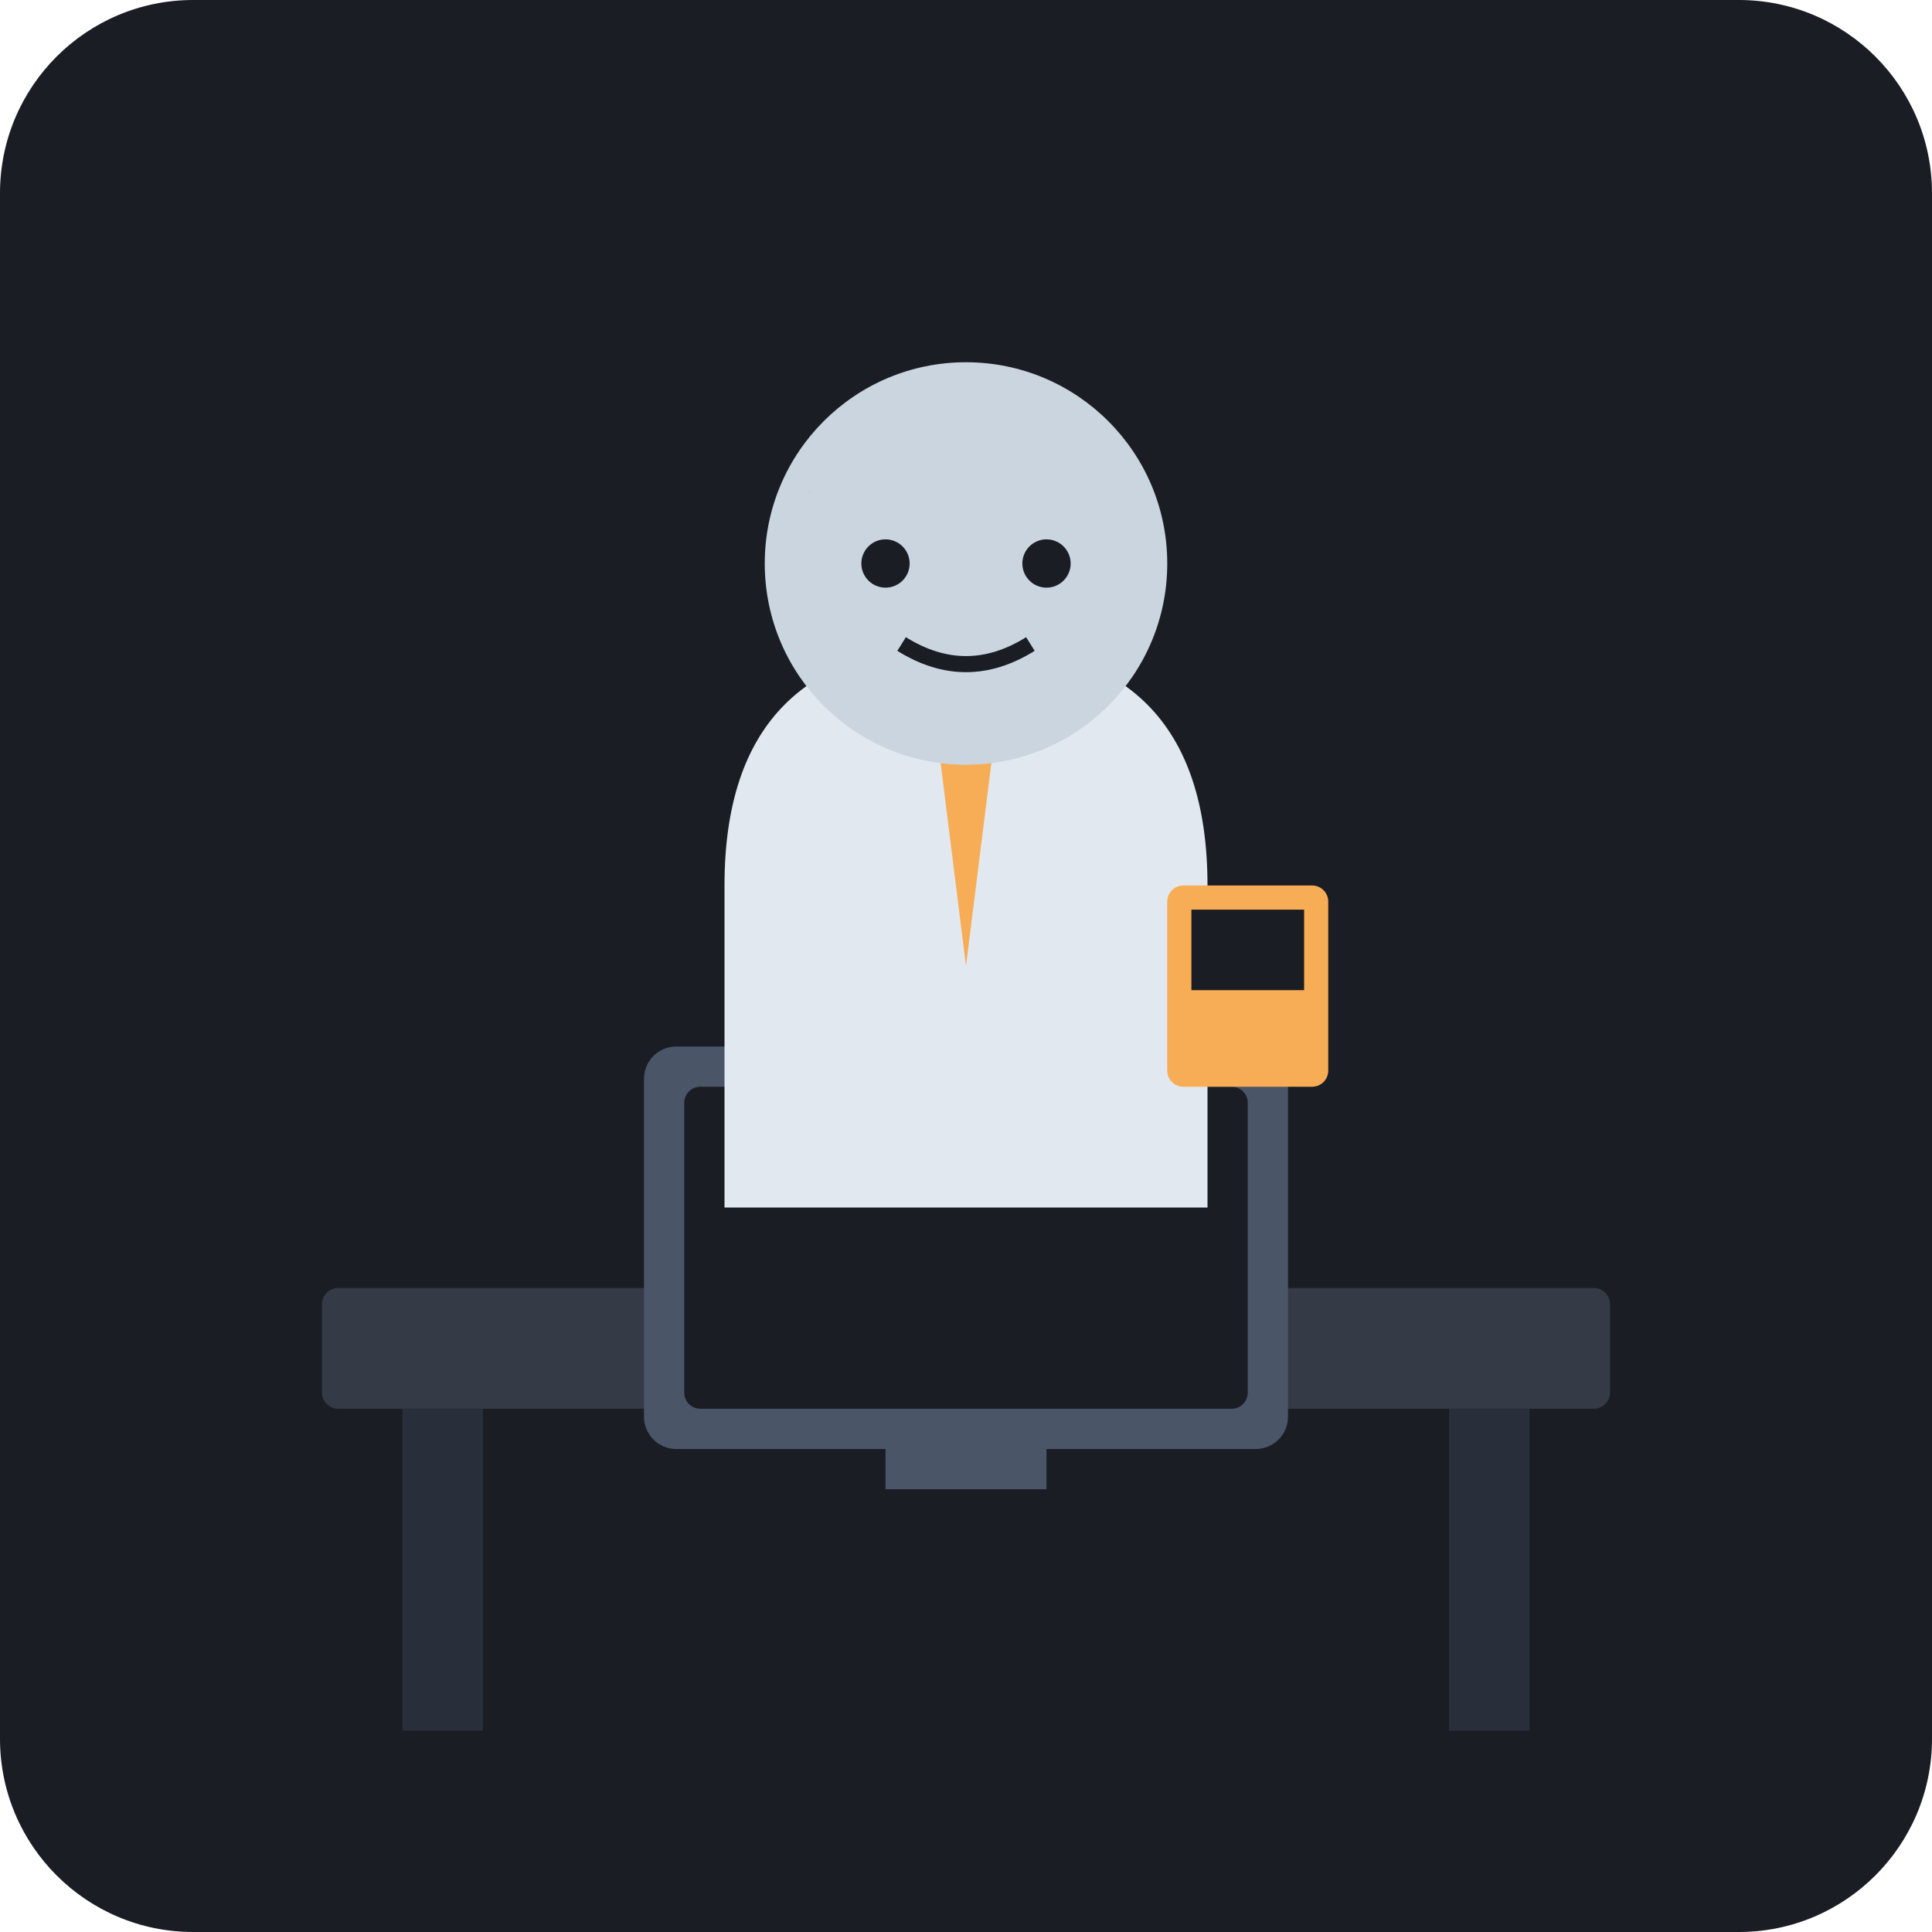
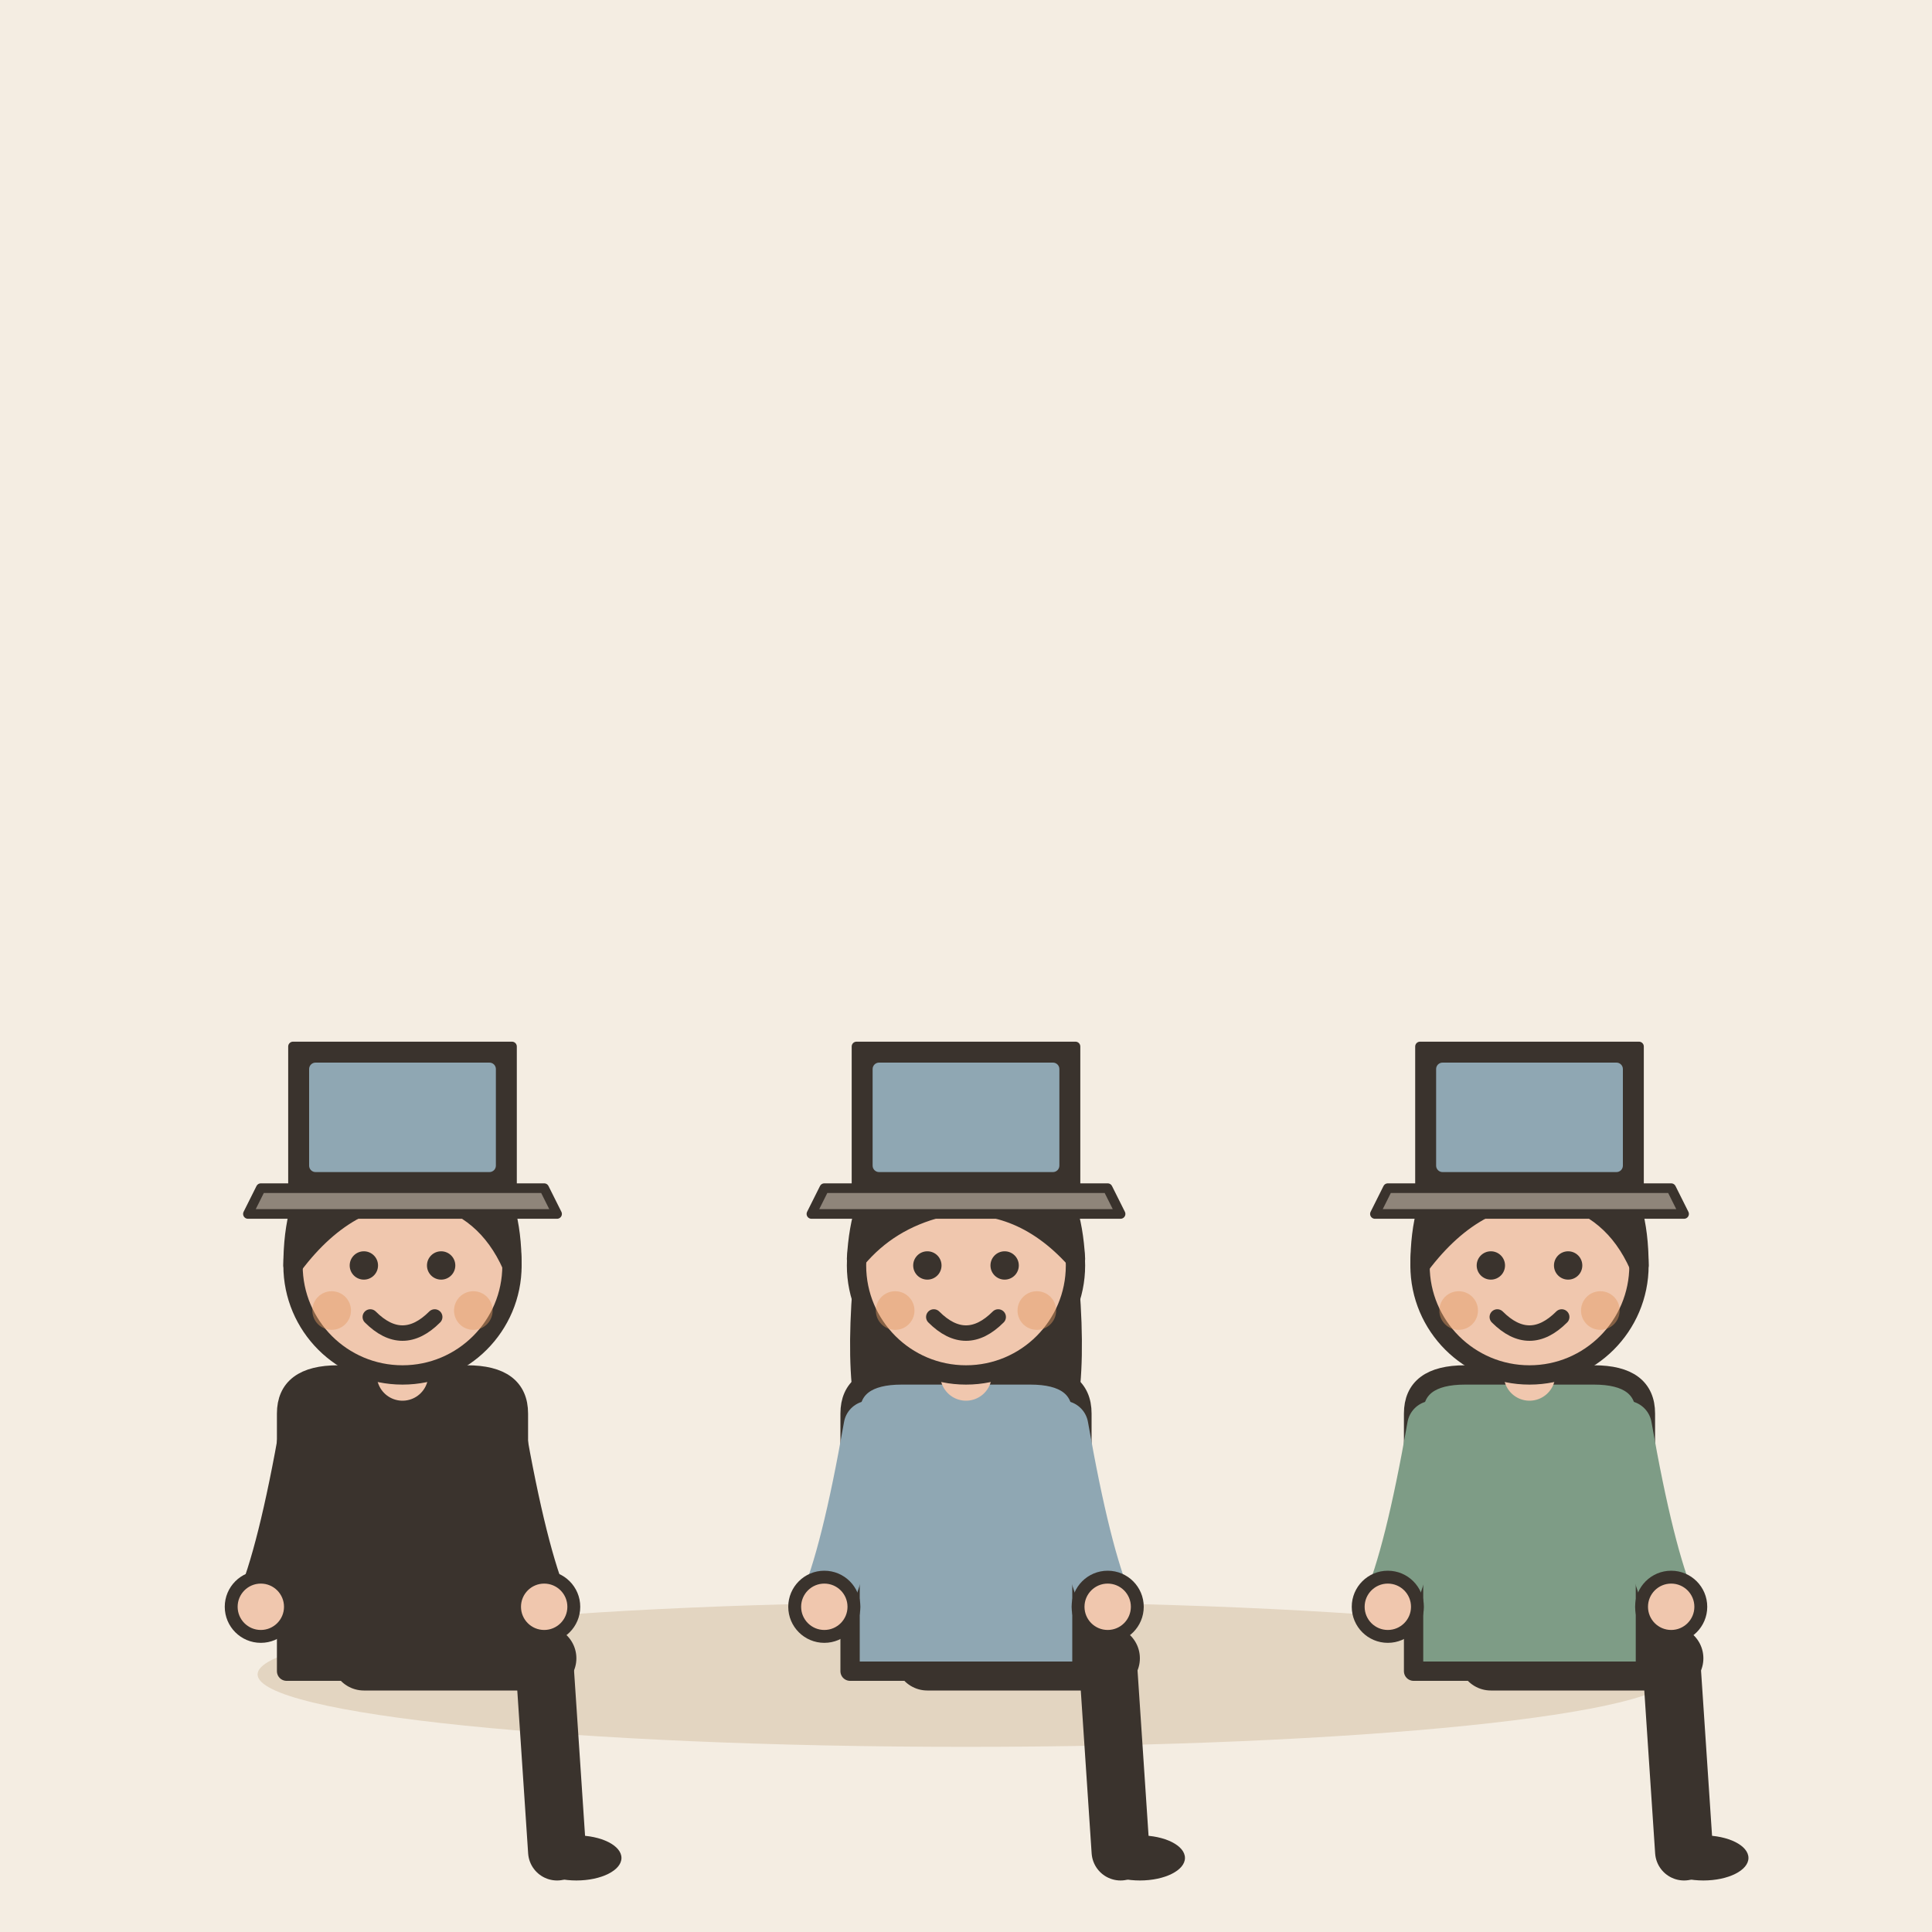
- <svg xmlns="http://www.w3.org/2000/svg" viewBox="0 0 240 240">
-   <rect width="240" height="240" rx="24" fill="#1A1D24" />
-   <rect x="40" y="160" width="160" height="15" rx="2" fill="#343A46" />
-   <rect x="50" y="175" width="10" height="40" fill="#282E3A" />
-   <rect x="180" y="175" width="10" height="40" fill="#282E3A" />
-   <rect x="80" y="130" width="80" height="50" rx="4" fill="#4A5568" />
-   <rect x="85" y="135" width="70" height="40" rx="2" fill="#1A1D24" />
-   <rect x="110" y="180" width="20" height="5" fill="#4A5568" />
-   <path d="M120 80 C 100 80, 90 90, 90 110 L 90 150 L 150 150 L 150 110 C 150 90, 140 80, 120 80 Z" fill="#E2E8F0" />
-   <polygon points="115,80 125,80 120,120" fill="#F6AD55" />
-   <circle cx="120" cy="70" r="25" fill="#CBD5E0" />
-   <path d="M100 65 C 100 45, 140 45, 140 65 C 140 55, 130 50, 120 50 C 110 50, 100 55, 100 65" fill="#4A5568" />
-   <circle cx="110" cy="70" r="3" fill="#1A1D24" />
-   <circle cx="130" cy="70" r="3" fill="#1A1D24" />
-   <path d="M112 80 Q 120 85 128 80" stroke="#1A1D24" stroke-width="2" fill="none" />
-   <rect x="145" y="110" width="20" height="25" rx="2" fill="#F6AD55" />
-   <rect x="148" y="113" width="14" height="10" fill="#1A1D24" />
+ <svg xmlns="http://www.w3.org/2000/svg" viewBox="0 0 240 240" data-style="editorial">
+   <rect width="240" height="240" fill="#F4EDE2" />
+   <ellipse cx="120" cy="208" rx="88" ry="9" fill="#E3D5C1" />
+   <g transform="translate(50 206) scale(0.8 0.8)">
+     <path d="M-6 0L22 0" stroke="#3A332D" stroke-width="10" stroke-linecap="round" fill="none" />
+     <path d="M22 0L24 30" stroke="#3A332D" stroke-width="9" stroke-linecap="round" fill="none" />
+     <ellipse cx="27" cy="31" rx="7" ry="3.5" fill="#3A332D" />
+     <g transform="translate(0 40)" />
+     <path d="M-18 -38Q-18 -44 -10 -44L10 -44Q18 -44 18 -38L18 2L-18 2Z" fill="#3A332D" stroke="#3A332D" stroke-width="3" stroke-linecap="round" stroke-linejoin="round" />
+     <path d="M-15 -36Q-18.5 -16 -22 -8" fill="none" stroke="#3A332D" stroke-width="8" stroke-linecap="round" stroke-linejoin="round" />
+     <circle cx="-22" cy="-8" r="4.6" fill="#F0C7AE" stroke="#3A332D" stroke-linecap="round" stroke-linejoin="round" stroke-width="2" />
+     <path d="M15 -36Q18.5 -16 22 -8" fill="none" stroke="#3A332D" stroke-width="8" stroke-linecap="round" stroke-linejoin="round" />
+     <circle cx="22" cy="-8" r="4.6" fill="#F0C7AE" stroke="#3A332D" stroke-linecap="round" stroke-linejoin="round" stroke-width="2" />
+     <path d="M0 -44L0 -48" stroke="#F0C7AE" stroke-width="8" stroke-linecap="round" fill="none" />
+     <g transform="translate(0 40)">
+       <circle cx="0" cy="-101" r="17" fill="#F0C7AE" stroke="#3A332D" stroke-width="3" stroke-linecap="round" stroke-linejoin="round" />
+       <path d="M-17 -101Q-17 -121 0 -121Q17 -121 17 -101Q13 -110 4 -112Q-8 -113 -17 -101Z" fill="#3A332D" stroke="#3A332D" stroke-width="3" stroke-linecap="round" stroke-linejoin="round" />
+       <circle cx="-6" cy="-101" r="2.2" fill="#3A332D" />
+       <circle cx="6" cy="-101" r="2.2" fill="#3A332D" />
+       <path d="M-5 -93Q0 -88 5 -93" fill="none" stroke="#3A332D" stroke-width="2.4" stroke-linecap="round" stroke-linejoin="round" />
+       <circle cx="-11" cy="-94" r="3" fill="#E39A62" opacity="0.45" />
+       <circle cx="11" cy="-94" r="3" fill="#E39A62" opacity="0.45" />
+     </g>
+   </g>
+   <g transform="translate(120 206) scale(0.8 0.8)">
+     <path d="M-6 0L22 0" stroke="#3A332D" stroke-width="10" stroke-linecap="round" fill="none" />
+     <path d="M22 0L24 30" stroke="#3A332D" stroke-width="9" stroke-linecap="round" fill="none" />
+     <ellipse cx="27" cy="31" rx="7" ry="3.5" fill="#3A332D" />
+     <g transform="translate(0 40)">
+       <path d="M-17 -104Q-20 -78 -14 -70L-6 -78L6 -78L14 -70Q20 -78 17 -104Z" fill="#3A332D" />
+     </g>
+     <path d="M-18 -38Q-18 -44 -10 -44L10 -44Q18 -44 18 -38L18 2L-18 2Z" fill="#8FA7B3" stroke="#3A332D" stroke-width="3" stroke-linecap="round" stroke-linejoin="round" />
+     <path d="M-15 -36Q-18.5 -16 -22 -8" fill="none" stroke="#8FA7B3" stroke-width="8" stroke-linecap="round" stroke-linejoin="round" />
+     <circle cx="-22" cy="-8" r="4.6" fill="#F0C7AE" stroke="#3A332D" stroke-linecap="round" stroke-linejoin="round" stroke-width="2" />
+     <path d="M15 -36Q18.5 -16 22 -8" fill="none" stroke="#8FA7B3" stroke-width="8" stroke-linecap="round" stroke-linejoin="round" />
+     <circle cx="22" cy="-8" r="4.6" fill="#F0C7AE" stroke="#3A332D" stroke-linecap="round" stroke-linejoin="round" stroke-width="2" />
+     <path d="M0 -44L0 -48" stroke="#F0C7AE" stroke-width="8" stroke-linecap="round" fill="none" />
+     <g transform="translate(0 40)">
+       <circle cx="0" cy="-101" r="17" fill="#F0C7AE" stroke="#3A332D" stroke-width="3" stroke-linecap="round" stroke-linejoin="round" />
+       <path d="M-17 -102Q-16 -121 0 -121Q16 -121 17 -102Q8 -112 -4 -110Q-12 -108 -17 -102Z" fill="#3A332D" stroke="#3A332D" stroke-width="3" stroke-linecap="round" stroke-linejoin="round" />
+       <circle cx="-6" cy="-101" r="2.2" fill="#3A332D" />
+       <circle cx="6" cy="-101" r="2.2" fill="#3A332D" />
+       <path d="M-5 -93Q0 -88 5 -93" fill="none" stroke="#3A332D" stroke-width="2.4" stroke-linecap="round" stroke-linejoin="round" />
+       <circle cx="-11" cy="-94" r="3" fill="#E39A62" opacity="0.45" />
+       <circle cx="11" cy="-94" r="3" fill="#E39A62" opacity="0.45" />
+     </g>
+   </g>
+   <g transform="translate(190 206) scale(0.8 0.8)">
+     <path d="M-6 0L22 0" stroke="#3A332D" stroke-width="10" stroke-linecap="round" fill="none" />
+     <path d="M22 0L24 30" stroke="#3A332D" stroke-width="9" stroke-linecap="round" fill="none" />
+     <ellipse cx="27" cy="31" rx="7" ry="3.5" fill="#3A332D" />
+     <g transform="translate(0 40)" />
+     <path d="M-18 -38Q-18 -44 -10 -44L10 -44Q18 -44 18 -38L18 2L-18 2Z" fill="#7E9C86" stroke="#3A332D" stroke-width="3" stroke-linecap="round" stroke-linejoin="round" />
+     <path d="M-15 -36Q-18.5 -16 -22 -8" fill="none" stroke="#7E9C86" stroke-width="8" stroke-linecap="round" stroke-linejoin="round" />
+     <circle cx="-22" cy="-8" r="4.6" fill="#F0C7AE" stroke="#3A332D" stroke-linecap="round" stroke-linejoin="round" stroke-width="2" />
+     <path d="M15 -36Q18.5 -16 22 -8" fill="none" stroke="#7E9C86" stroke-width="8" stroke-linecap="round" stroke-linejoin="round" />
+     <circle cx="22" cy="-8" r="4.6" fill="#F0C7AE" stroke="#3A332D" stroke-linecap="round" stroke-linejoin="round" stroke-width="2" />
+     <path d="M0 -44L0 -48" stroke="#F0C7AE" stroke-width="8" stroke-linecap="round" fill="none" />
+     <g transform="translate(0 40)">
+       <circle cx="0" cy="-101" r="17" fill="#F0C7AE" stroke="#3A332D" stroke-width="3" stroke-linecap="round" stroke-linejoin="round" />
+       <path d="M-17 -101Q-17 -121 0 -121Q17 -121 17 -101Q13 -110 4 -112Q-8 -113 -17 -101Z" fill="#3A332D" stroke="#3A332D" stroke-width="3" stroke-linecap="round" stroke-linejoin="round" />
+       <circle cx="-6" cy="-101" r="2.2" fill="#3A332D" />
+       <circle cx="6" cy="-101" r="2.2" fill="#3A332D" />
+       <path d="M-5 -93Q0 -88 5 -93" fill="none" stroke="#3A332D" stroke-width="2.4" stroke-linecap="round" stroke-linejoin="round" />
+       <circle cx="-11" cy="-94" r="3" fill="#E39A62" opacity="0.45" />
+       <circle cx="11" cy="-94" r="3" fill="#E39A62" opacity="0.45" />
+     </g>
+   </g>
+   <g transform="translate(50 150) scale(0.4 0.4)">
+     <path d="M-34 -50L34 -50L34 -6L-34 -6Z" fill="#3A332D" stroke="#3A332D" stroke-width="3" stroke-linecap="round" stroke-linejoin="round" />
+     <rect x="-29" y="-45" width="58" height="34" rx="2" fill="#8FA7B3" />
+     <path d="M-44 -6L44 -6L48 2L-48 2Z" fill="#8F857A" stroke="#3A332D" stroke-width="3" stroke-linecap="round" stroke-linejoin="round" />
+   </g>
+   <g transform="translate(120 150) scale(0.4 0.4)">
+     <path d="M-34 -50L34 -50L34 -6L-34 -6Z" fill="#3A332D" stroke="#3A332D" stroke-width="3" stroke-linecap="round" stroke-linejoin="round" />
+     <rect x="-29" y="-45" width="58" height="34" rx="2" fill="#8FA7B3" />
+     <path d="M-44 -6L44 -6L48 2L-48 2Z" fill="#8F857A" stroke="#3A332D" stroke-width="3" stroke-linecap="round" stroke-linejoin="round" />
+   </g>
+   <g transform="translate(190 150) scale(0.4 0.4)">
+     <path d="M-34 -50L34 -50L34 -6L-34 -6Z" fill="#3A332D" stroke="#3A332D" stroke-width="3" stroke-linecap="round" stroke-linejoin="round" />
+     <rect x="-29" y="-45" width="58" height="34" rx="2" fill="#8FA7B3" />
+     <path d="M-44 -6L44 -6L48 2L-48 2Z" fill="#8F857A" stroke="#3A332D" stroke-width="3" stroke-linecap="round" stroke-linejoin="round" />
+   </g>
</svg>
